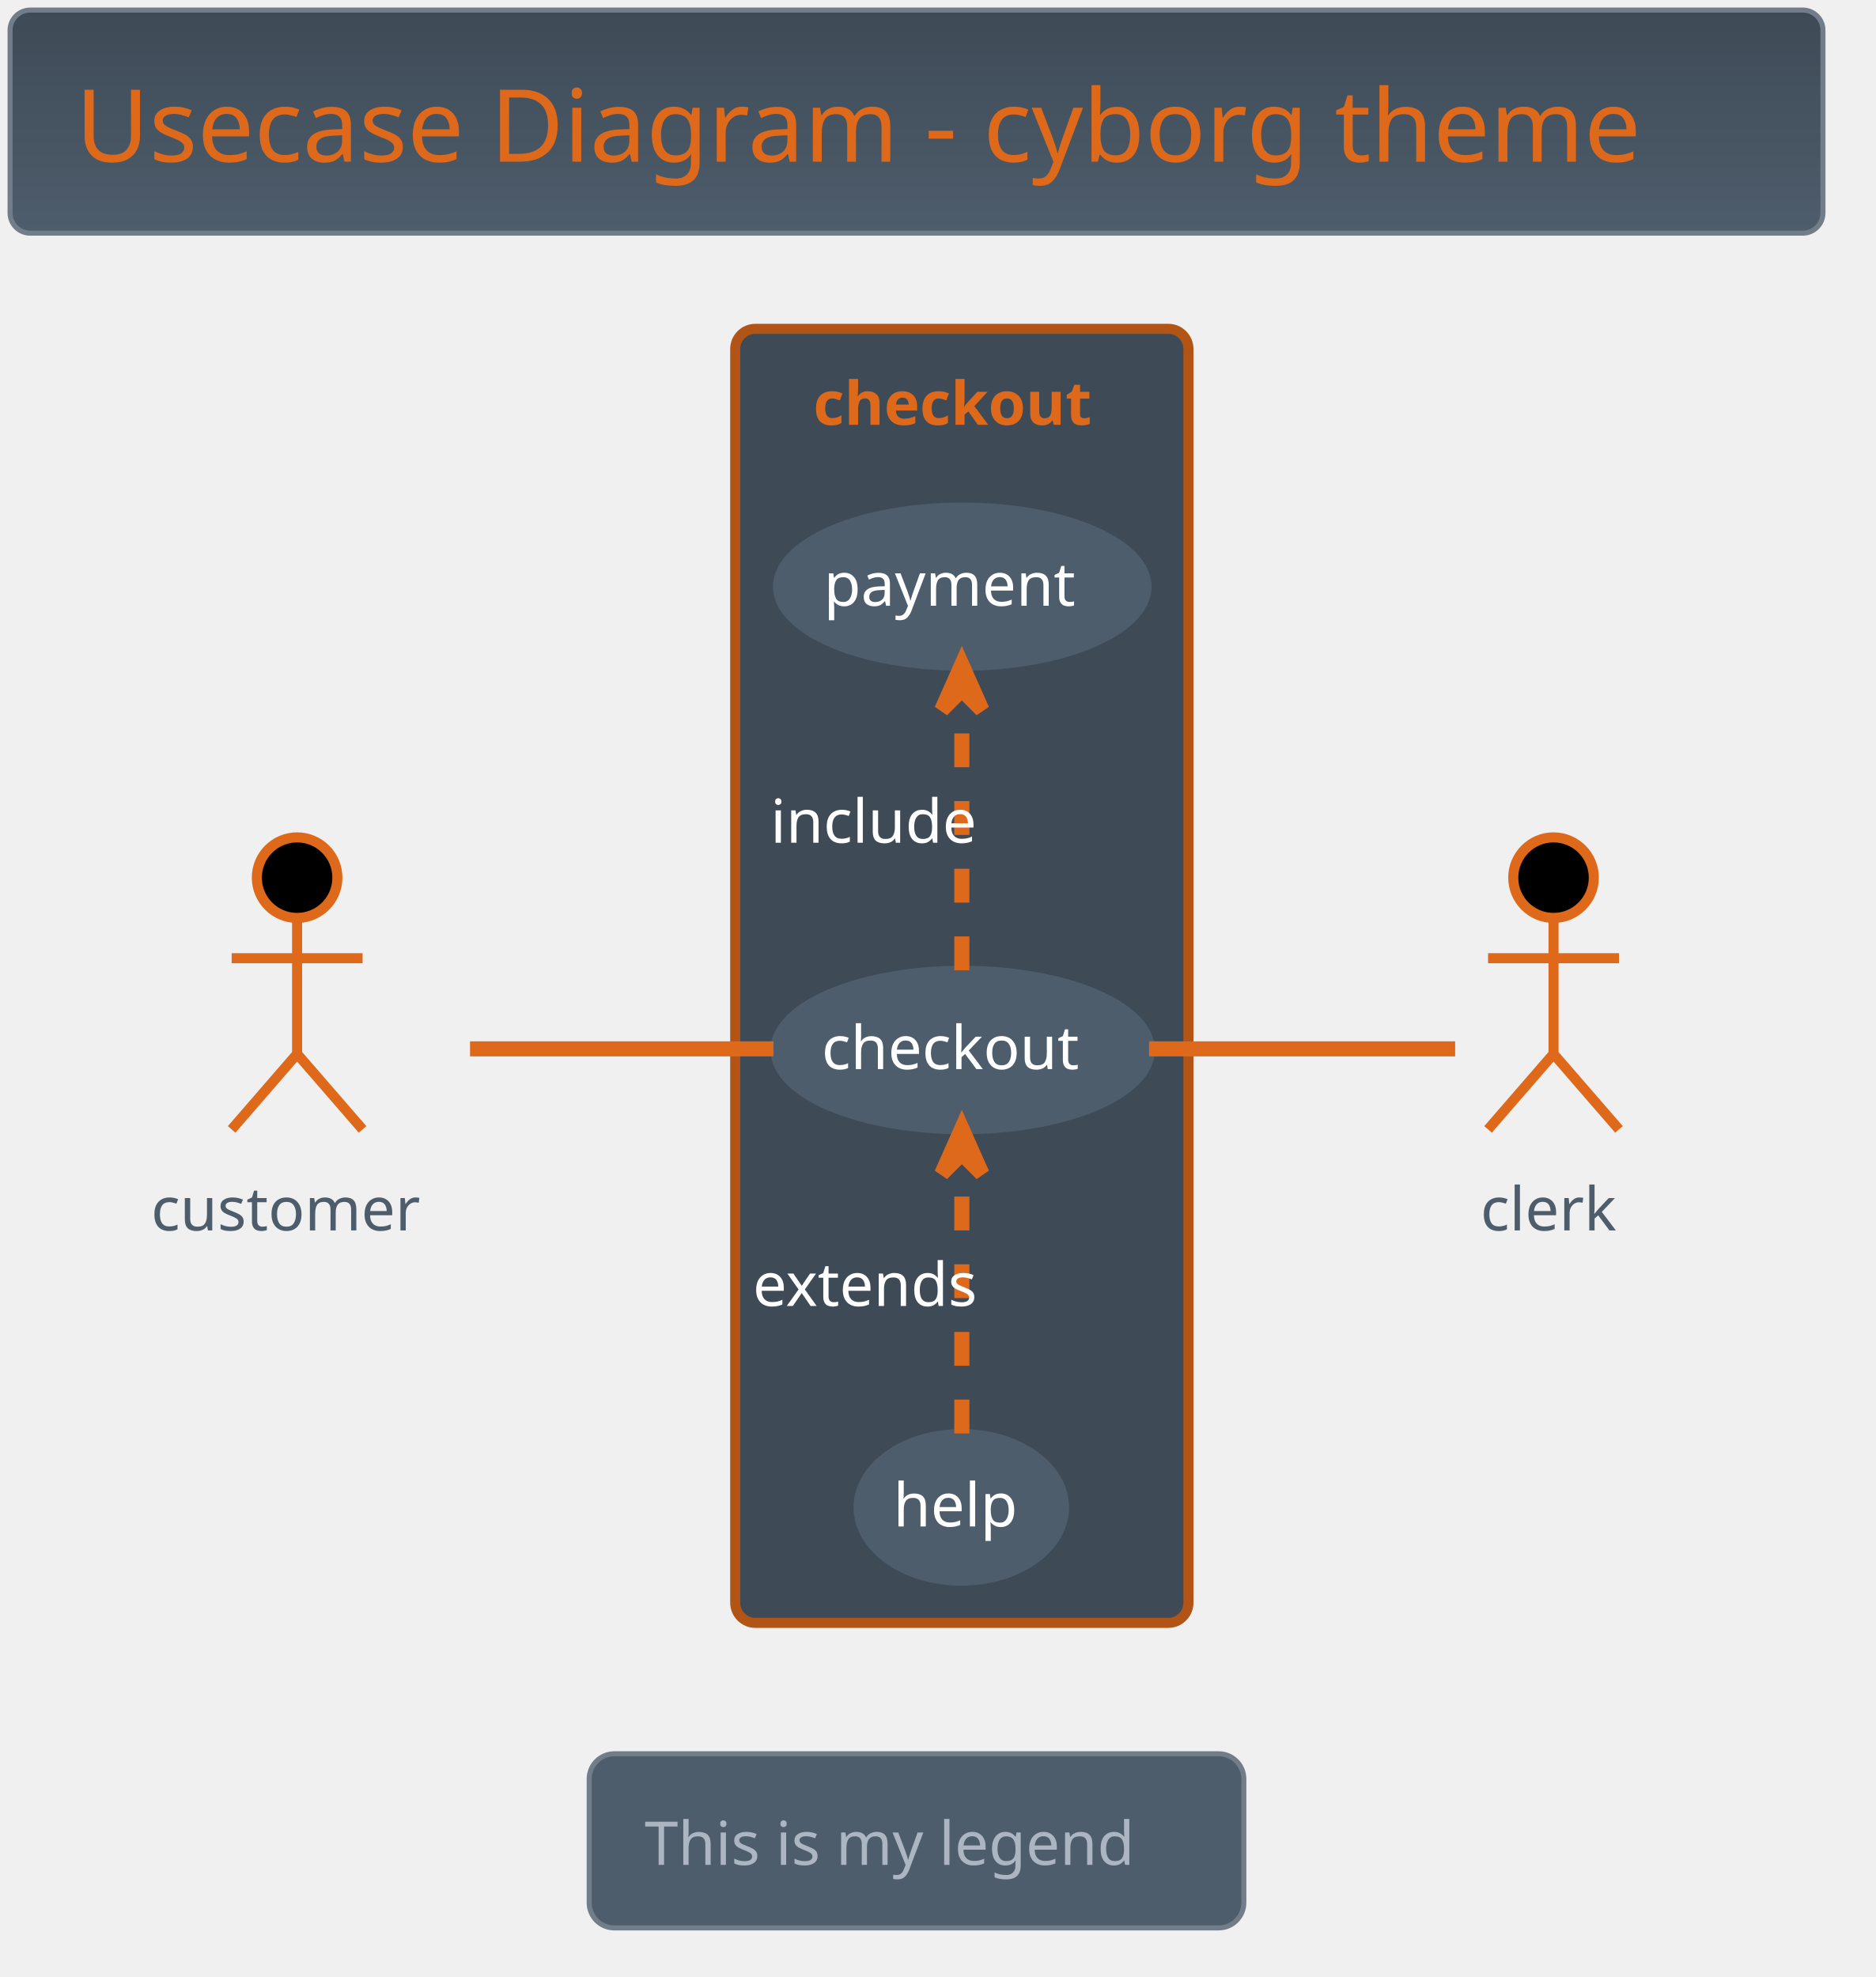
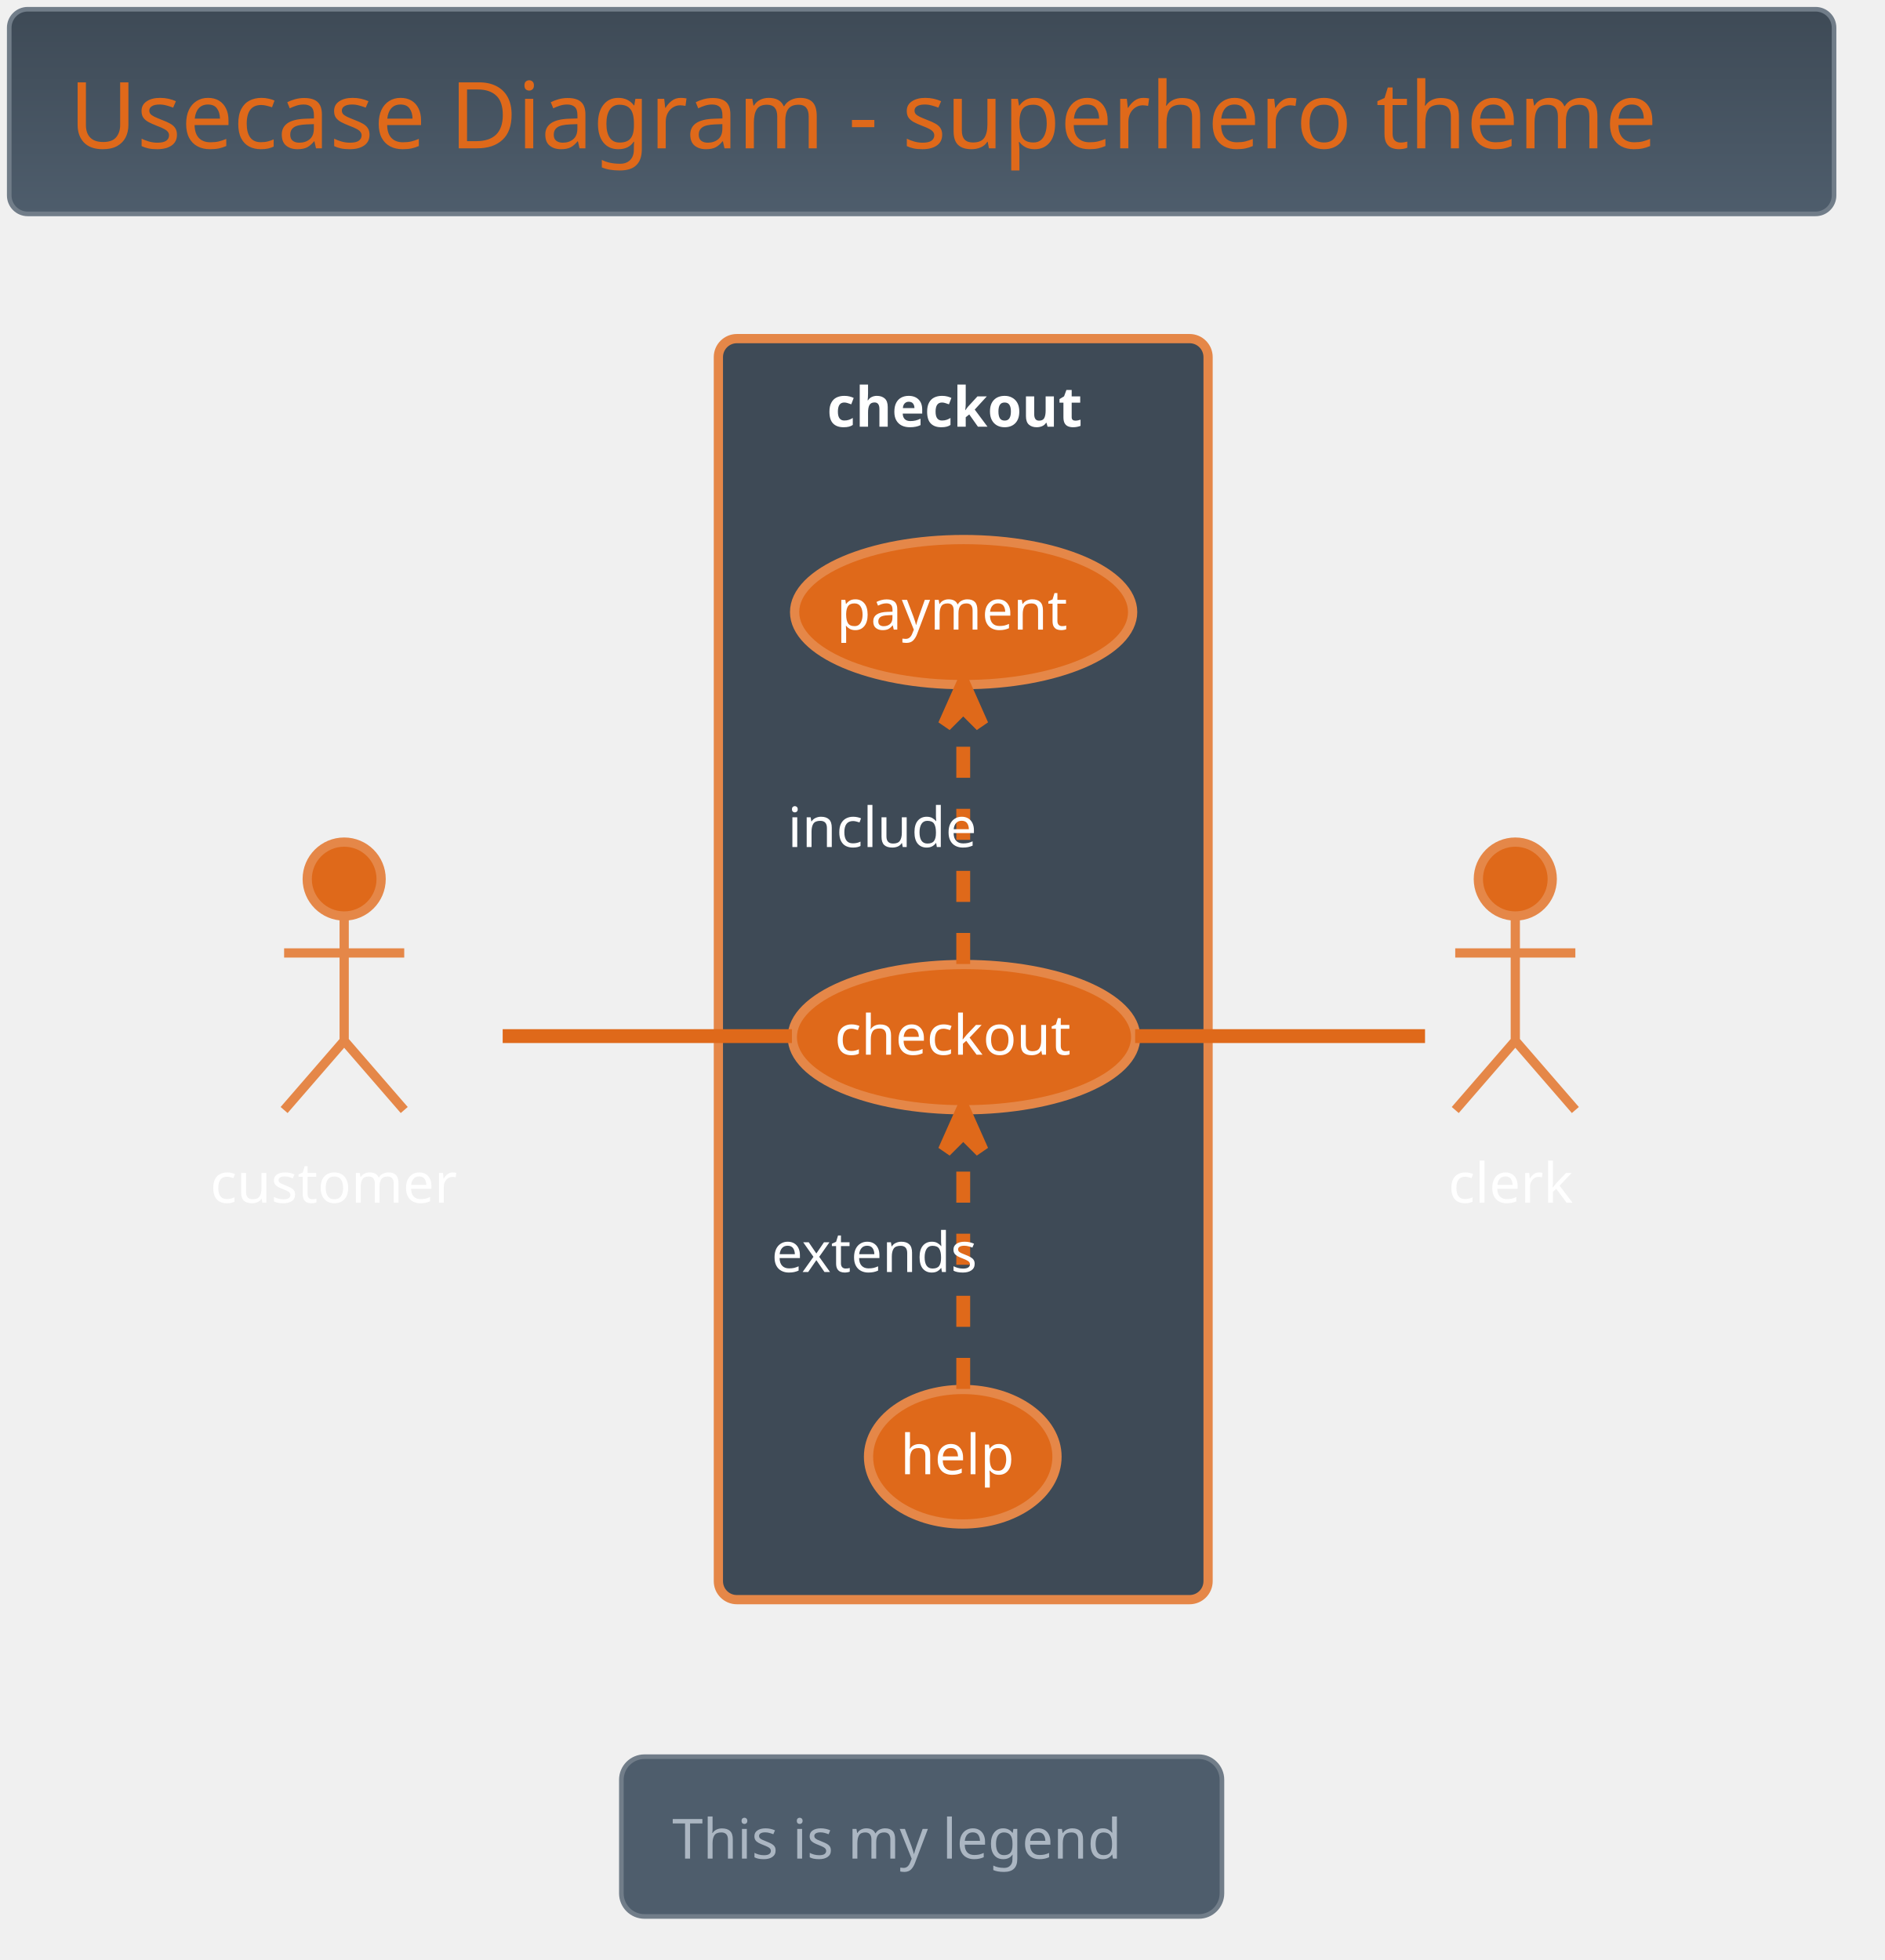
- <svg xmlns="http://www.w3.org/2000/svg" contentScriptType="application/ecmascript" contentStyleType="text/css" height="409.375px" preserveAspectRatio="none" style="width:388px;height:409px;background:#000000;" version="1.1" viewBox="0 0 388 409" width="388.542px" zoomAndPan="magnify">
+ <svg xmlns="http://www.w3.org/2000/svg" contentScriptType="application/ecmascript" contentStyleType="text/css" height="442.708px" preserveAspectRatio="none" style="width:425px;height:442px;background:#000000;" version="1.1" viewBox="0 0 425 442" width="425px" zoomAndPan="magnify">
  <defs>
-     <linearGradient id="gr9lnm4glvofz0" x1="50%" x2="50%" y1="0%" y2="100%">
+     <linearGradient id="g62k73qo17dc80" x1="50%" x2="50%" y1="0%" y2="100%">
      <stop offset="0%" stop-color="#3E4A56" />
      <stop offset="100%" stop-color="#4E5D6C" />
    </linearGradient>
  </defs>
  <g>
-     <rect fill="url(#gr9lnm4glvofz0)" height="46.153" rx="4.167" ry="4.167" style="stroke: #717D89; stroke-width: 1.042;" width="375" x="2.083" y="2.083" />
-     <text fill="#DF691A" font-family="Verdana" font-size="20.833" lengthAdjust="spacingAndGlyphs" textLength="347.917" x="15.625" y="33.445">Usecase Diagram - cyborg theme</text>
-     <rect fill="#3E4A56" height="267.708" rx="4.167" ry="4.167" style="stroke: #B25415; stroke-width: 2.083;" width="93.75" x="152.083" y="68.028" />
-     <text fill="#DF691A" font-family="Verdana" font-size="12.5" font-weight="bold" lengthAdjust="spacingAndGlyphs" textLength="61.458" x="168.229" y="87.887">checkout</text>
-     <ellipse cx="199.13" cy="217.221" fill="#4E5D6C" rx="38.714" ry="16.381" style="stroke: #4E5D6C; stroke-width: 2.083;" />
-     <text fill="#FFFFFF" font-family="Verdana" font-size="12.5" lengthAdjust="spacingAndGlyphs" textLength="58.333" x="169.964" y="221.171">checkout</text>
-     <ellipse cx="199.047" cy="121.364" fill="#4E5D6C" rx="38.11" ry="16.357" style="stroke: #4E5D6C; stroke-width: 2.083;" />
-     <text fill="#FFFFFF" font-family="Verdana" font-size="12.5" lengthAdjust="spacingAndGlyphs" textLength="57.292" x="170.401" y="125.314">payment</text>
-     <ellipse cx="198.852" cy="311.84" fill="#4E5D6C" rx="21.248" ry="15.167" style="stroke: #4E5D6C; stroke-width: 2.083;" />
-     <text fill="#FFFFFF" font-family="Verdana" font-size="12.5" lengthAdjust="spacingAndGlyphs" textLength="28.125" x="184.79" y="315.79">help</text>
-     <ellipse cx="61.458" cy="181.569" fill="#000000" rx="8.333" ry="8.333" style="stroke: #DF691A; stroke-width: 2.083;" />
-     <path d="M61.458,189.903 L61.458,218.028 M47.917,198.236 L75,198.236 M61.458,218.028 L47.917,233.653 M61.458,218.028 L75,233.653 " fill="none" style="stroke: #DF691A; stroke-width: 2.083;" />
-     <text fill="#4E5D6C" font-family="Verdana" font-size="12.5" lengthAdjust="spacingAndGlyphs" textLength="60.417" x="31.25" y="254.553">customer</text>
-     <ellipse cx="321.354" cy="181.569" fill="#000000" rx="8.333" ry="8.333" style="stroke: #DF691A; stroke-width: 2.083;" />
-     <path d="M321.354,189.903 L321.354,218.028 M307.812,198.236 L334.896,198.236 M321.354,218.028 L307.812,233.653 M321.354,218.028 L334.896,233.653 " fill="none" style="stroke: #DF691A; stroke-width: 2.083;" />
-     <text fill="#4E5D6C" font-family="Verdana" font-size="12.5" lengthAdjust="spacingAndGlyphs" textLength="30.208" x="306.25" y="254.553">clerk</text>
-     <path d="M97.226,216.986 C116.482,216.986 140.263,216.986 159.989,216.986 " fill="none" id="customer-checkout" style="stroke: #DF691A; stroke-width: 3.125;" />
-     <path d="M198.958,200.729 C198.958,184.759 198.958,160.295 198.958,142.709 " fill="none" id="checkout-&gt;payment" style="stroke: #DF691A; stroke-width: 3.125; stroke-dasharray: 7.0,7.0;" />
-     <polygon fill="#DF691A" points="198.958,137.489,194.792,146.864,198.958,142.698,203.125,146.864,198.958,137.489" style="stroke: #DF691A; stroke-width: 3.125;" />
-     <text fill="#FFFFFF" font-family="Verdana" font-size="12.5" lengthAdjust="spacingAndGlyphs" textLength="45.833" x="159.375" y="174.345">include</text>
-     <path d="M198.958,296.548 C198.958,280.897 198.958,256.384 198.958,238.703 " fill="none" id="help-&gt;checkout" style="stroke: #DF691A; stroke-width: 3.125; stroke-dasharray: 7.0,7.0;" />
-     <polygon fill="#DF691A" points="198.958,233.452,194.792,242.827,198.958,238.66,203.125,242.827,198.958,233.452" style="stroke: #DF691A; stroke-width: 3.125;" />
-     <text fill="#FFFFFF" font-family="Verdana" font-size="12.5" lengthAdjust="spacingAndGlyphs" textLength="53.125" x="155.729" y="270.178">extends</text>
-     <path d="M237.685,216.986 C258.696,216.986 283.81,216.986 301.006,216.986 " fill="none" id="checkout-clerk" style="stroke: #DF691A; stroke-width: 3.125;" />
-     <rect fill="#4E5D6C" height="36.025" rx="5.208" ry="5.208" style="stroke: #717D89; stroke-width: 1.042;" width="135.417" x="121.875" y="362.819" />
-     <text fill="#ABB6C2" font-family="Verdana" font-size="12.5" lengthAdjust="spacingAndGlyphs" textLength="112.5" x="133.333" y="385.803">This is my legend</text>
+     <rect fill="url(#g62k73qo17dc80)" height="46.153" rx="4.167" ry="4.167" style="stroke: #717D89; stroke-width: 1.042;" width="411.458" x="2.083" y="2.083" />
+     <text fill="#DF691A" font-family="Verdana" font-size="20.833" lengthAdjust="spacingAndGlyphs" textLength="384.375" x="15.625" y="33.445">Usecase Diagram - superhero theme</text>
+     <rect fill="#3E4A56" height="284.375" rx="4.167" ry="4.167" style="stroke: #E58748; stroke-width: 2.083;" width="110.417" x="161.979" y="76.361" />
+     <text fill="#FFFFFF" font-family="Verdana" font-size="12.5" font-weight="bold" lengthAdjust="spacingAndGlyphs" textLength="61.458" x="186.458" y="96.22">checkout</text>
+     <ellipse cx="217.359" cy="233.888" fill="#DF691A" rx="38.714" ry="16.381" style="stroke: #E58748; stroke-width: 2.083;" />
+     <text fill="#FFFFFF" font-family="Verdana" font-size="12.5" lengthAdjust="spacingAndGlyphs" textLength="58.333" x="188.193" y="237.838">checkout</text>
+     <ellipse cx="217.276" cy="138.03" fill="#DF691A" rx="38.11" ry="16.357" style="stroke: #E58748; stroke-width: 2.083;" />
+     <text fill="#FFFFFF" font-family="Verdana" font-size="12.5" lengthAdjust="spacingAndGlyphs" textLength="57.292" x="188.631" y="141.98">payment</text>
+     <ellipse cx="217.081" cy="328.507" fill="#DF691A" rx="21.248" ry="15.167" style="stroke: #E58748; stroke-width: 2.083;" />
+     <text fill="#FFFFFF" font-family="Verdana" font-size="12.5" lengthAdjust="spacingAndGlyphs" textLength="28.125" x="203.019" y="332.457">help</text>
+     <ellipse cx="77.604" cy="198.236" fill="#DF691A" rx="8.333" ry="8.333" style="stroke: #E58748; stroke-width: 2.083;" />
+     <path d="M77.604,206.569 L77.604,234.694 M64.062,214.903 L91.146,214.903 M77.604,234.694 L64.062,250.319 M77.604,234.694 L91.146,250.319 " fill="none" style="stroke: #E58748; stroke-width: 2.083;" />
+     <text fill="#FFFFFF" font-family="Verdana" font-size="12.5" lengthAdjust="spacingAndGlyphs" textLength="60.417" x="47.396" y="271.22">customer</text>
+     <ellipse cx="341.667" cy="198.236" fill="#DF691A" rx="8.333" ry="8.333" style="stroke: #E58748; stroke-width: 2.083;" />
+     <path d="M341.667,206.569 L341.667,234.694 M328.125,214.903 L355.208,214.903 M341.667,234.694 L328.125,250.319 M341.667,234.694 L355.208,250.319 " fill="none" style="stroke: #E58748; stroke-width: 2.083;" />
+     <text fill="#FFFFFF" font-family="Verdana" font-size="12.5" lengthAdjust="spacingAndGlyphs" textLength="30.208" x="326.562" y="271.22">clerk</text>
+     <path d="M113.343,233.653 C133.232,233.653 158.208,233.653 178.562,233.653 " fill="none" id="customer-checkout" style="stroke: #DF691A; stroke-width: 3.125;" />
+     <path d="M217.188,217.395 C217.188,201.426 217.188,176.962 217.188,159.376 " fill="none" id="checkout-&gt;payment" style="stroke: #DF691A; stroke-width: 3.125; stroke-dasharray: 7.0,7.0;" />
+     <polygon fill="#DF691A" points="217.188,154.156,213.021,163.531,217.188,159.364,221.354,163.531,217.188,154.156" style="stroke: #DF691A; stroke-width: 3.125;" />
+     <text fill="#FFFFFF" font-family="Verdana" font-size="12.5" lengthAdjust="spacingAndGlyphs" textLength="45.833" x="177.604" y="191.012">include</text>
+     <path d="M217.188,313.214 C217.188,297.563 217.188,273.051 217.188,255.369 " fill="none" id="help-&gt;checkout" style="stroke: #DF691A; stroke-width: 3.125; stroke-dasharray: 7.0,7.0;" />
+     <polygon fill="#DF691A" points="217.188,250.118,213.021,259.493,217.188,255.327,221.354,259.493,217.188,250.118" style="stroke: #DF691A; stroke-width: 3.125;" />
+     <text fill="#FFFFFF" font-family="Verdana" font-size="12.5" lengthAdjust="spacingAndGlyphs" textLength="53.125" x="173.958" y="286.845">extends</text>
+     <path d="M255.951,233.653 C277.584,233.653 303.832,233.653 321.313,233.653 " fill="none" id="checkout-clerk" style="stroke: #DF691A; stroke-width: 3.125;" />
+     <rect fill="#4E5D6C" height="36.025" rx="5.208" ry="5.208" style="stroke: #717D89; stroke-width: 1.042;" width="135.417" x="140.104" y="396.153" />
+     <text fill="#ABB6C2" font-family="Verdana" font-size="12.5" lengthAdjust="spacingAndGlyphs" textLength="112.5" x="151.562" y="419.137">This is my legend</text>
  </g>
</svg>
